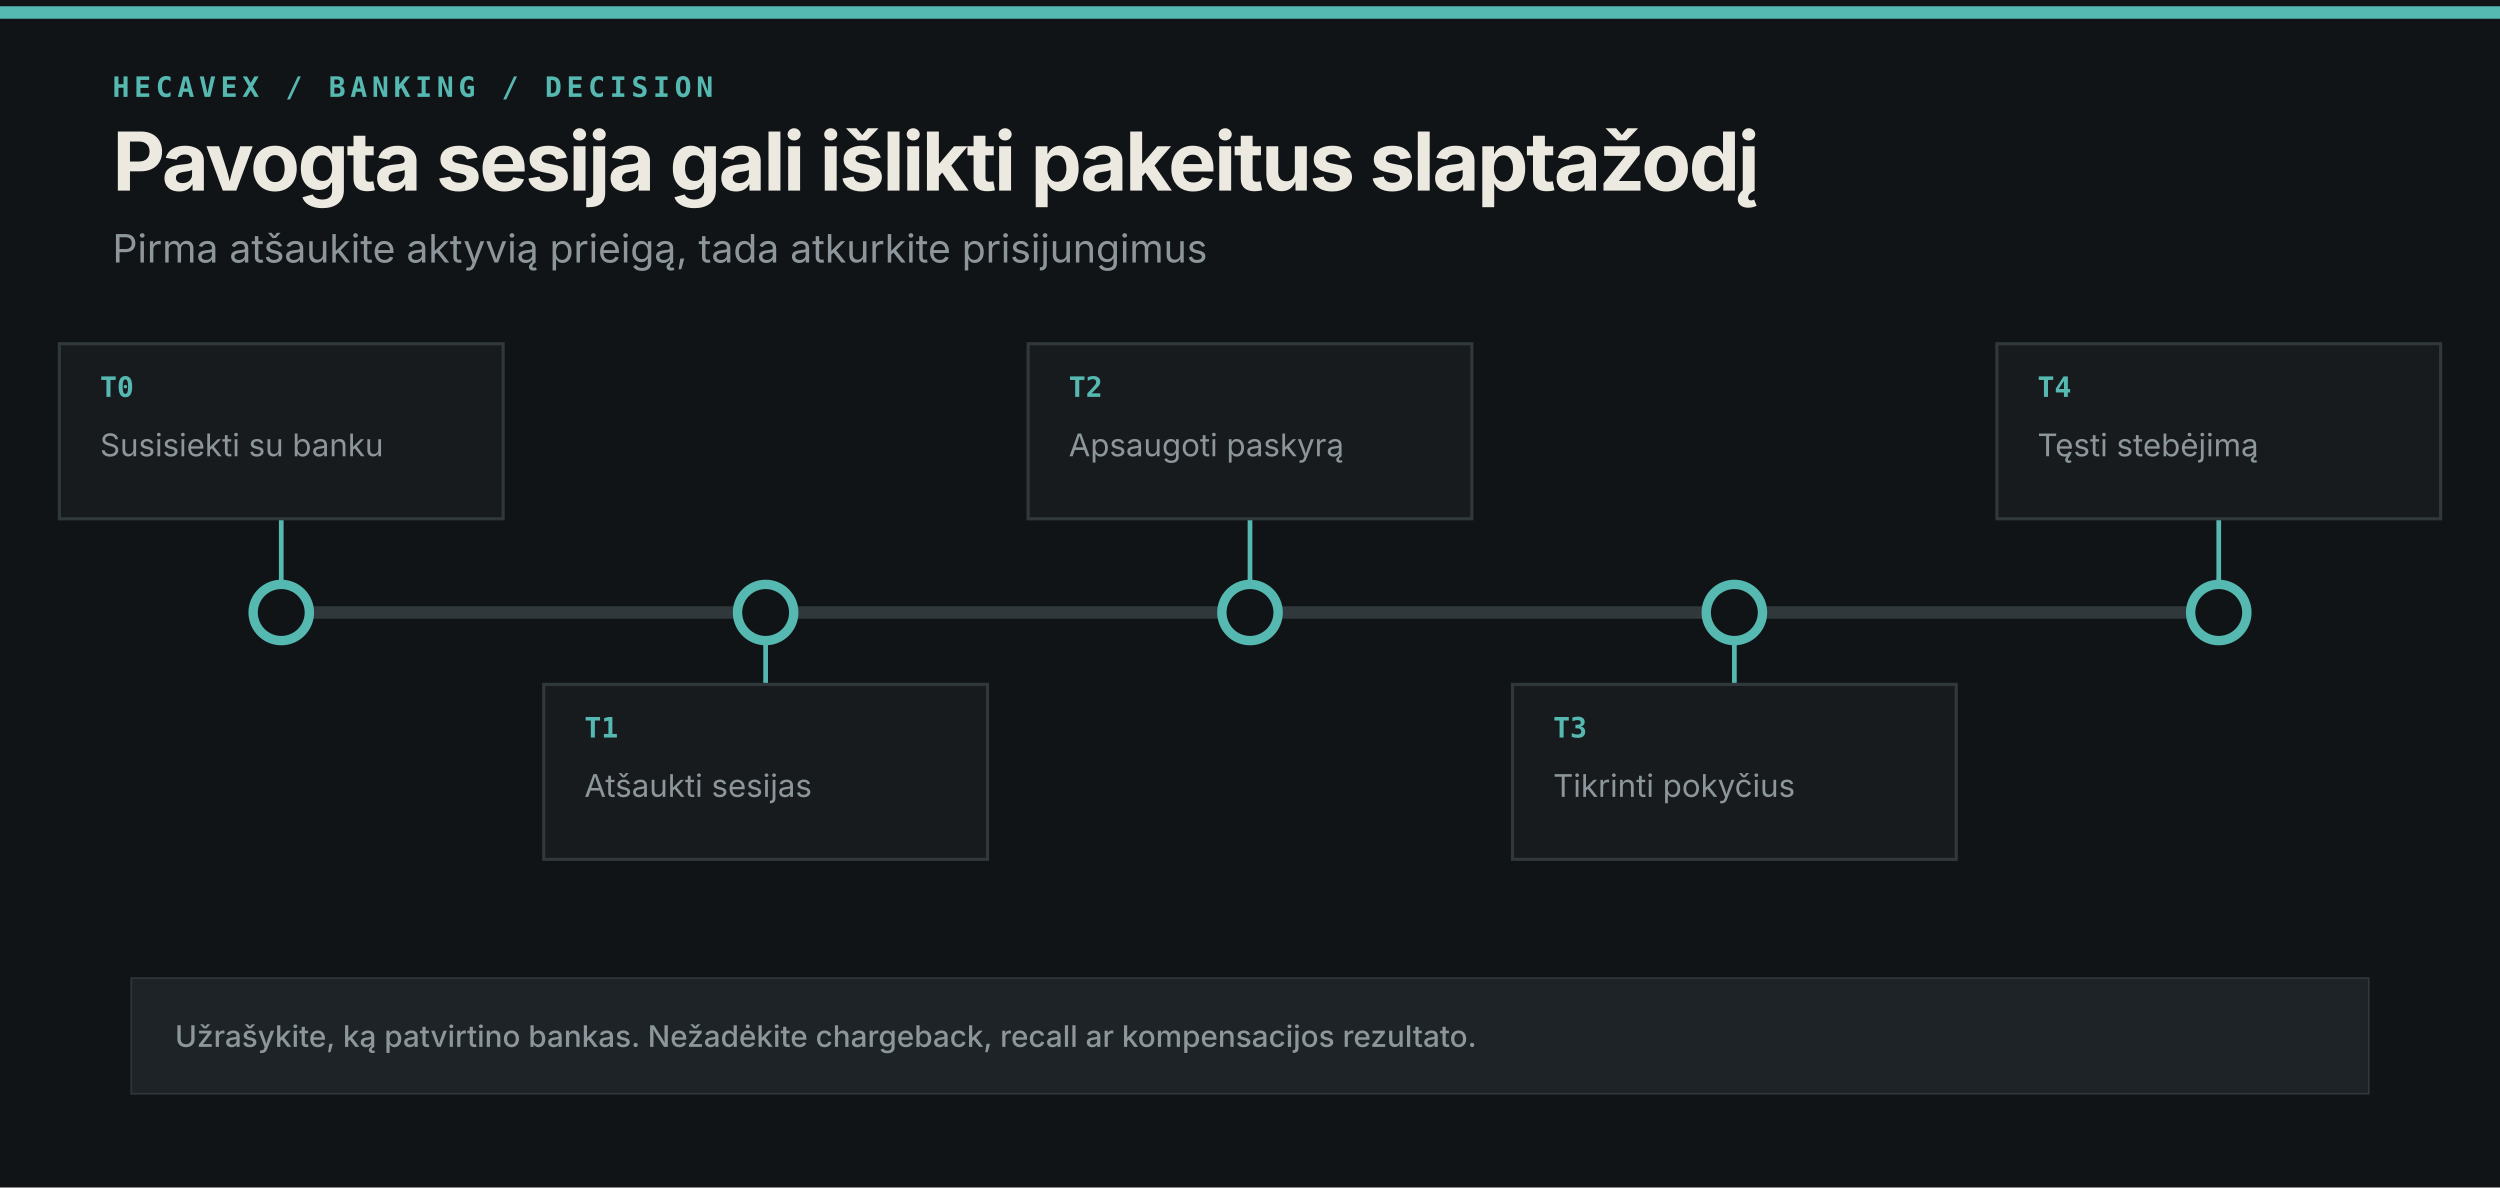
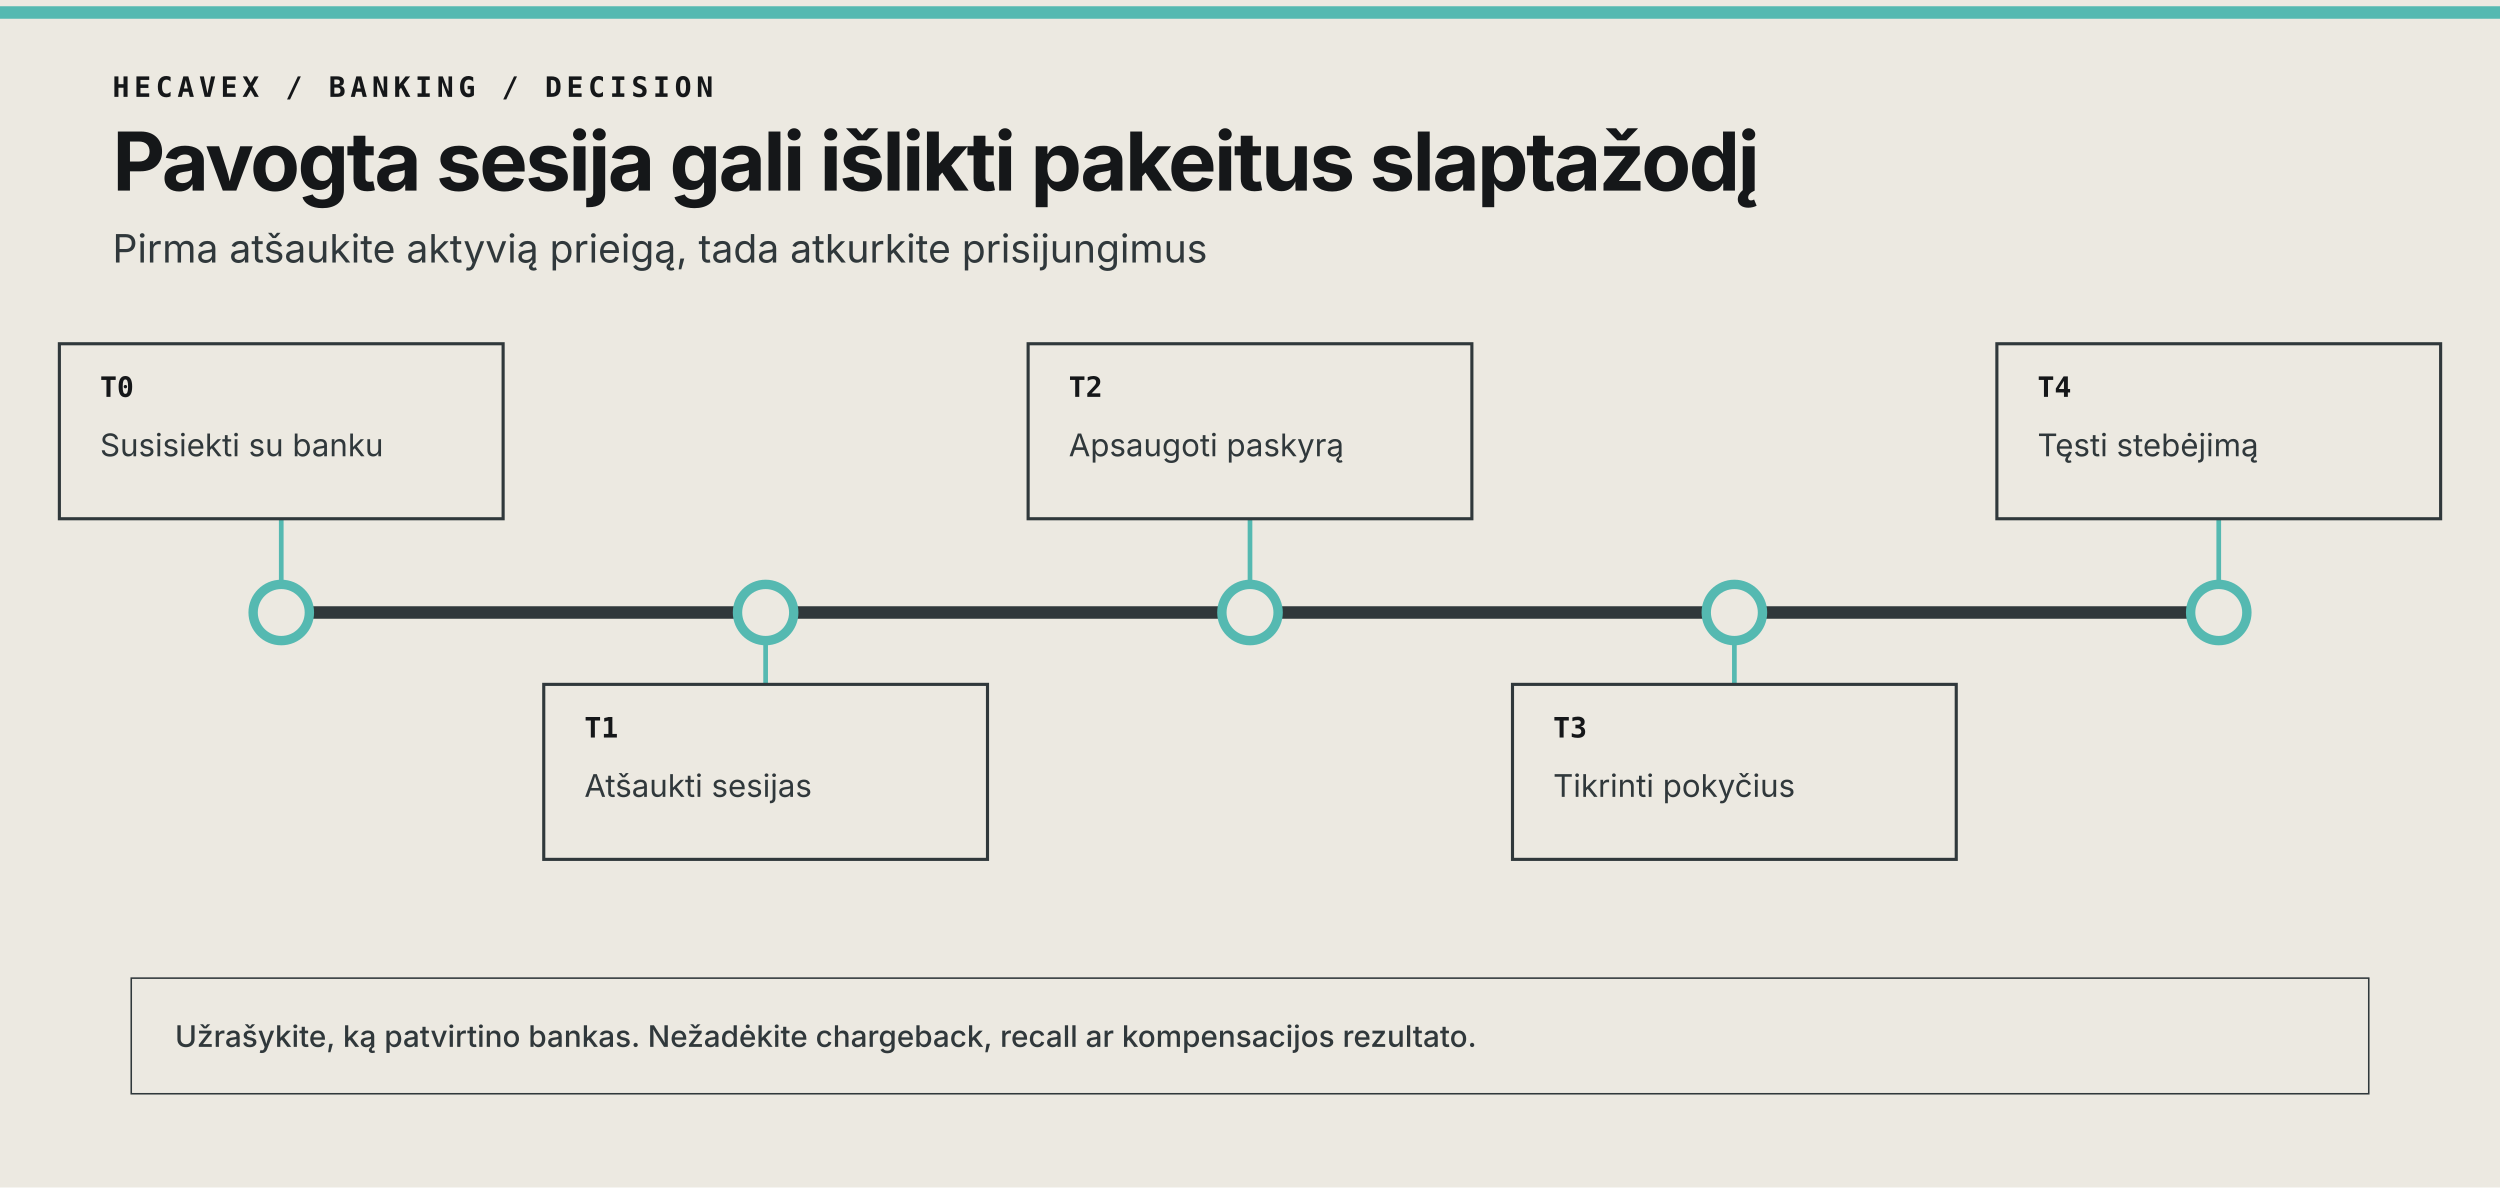
<svg xmlns="http://www.w3.org/2000/svg" width="1600" height="760" viewBox="0 0 1600 760" role="img" aria-labelledby="title desc">
  <defs>
    <marker id="arrow" viewBox="0 0 12 12" refX="10" refY="6" markerWidth="10" markerHeight="10" orient="auto">
      <path d="M0 0 12 6 0 12Z" fill="#55b9b1" />
    </marker>
    <style>
      .sans{font-family:Inter,Arial,sans-serif}.mono{font-family:'IBM Plex Mono',Consolas,monospace}
-       .title{font:700 52px Inter,Arial,sans-serif;fill:#ece9e1;letter-spacing:-1.5px}
-       .subtitle{font:400 25px Inter,Arial,sans-serif;fill:#8d969a}
-       .eyebrow{font:600 18px 'IBM Plex Mono',Consolas,monospace;fill:#55b9b1;letter-spacing:3px}
-       .node-title{font:700 28px Inter,Arial,sans-serif;fill:#ece9e1}
-       .node-copy{font:400 20px Inter,Arial,sans-serif;fill:#8d969a}
-       .node-code{font:600 18px 'IBM Plex Mono',Consolas,monospace;fill:#55b9b1}
-       .note{font:500 19px Inter,Arial,sans-serif;fill:#8d969a}
+       .title{font:700 52px Inter,Arial,sans-serif;fill:#151719;letter-spacing:-1.5px}
+       .subtitle{font:400 25px Inter,Arial,sans-serif;fill:#30383b}
+       .eyebrow{font:600 18px 'IBM Plex Mono',Consolas,monospace;fill:#151719;letter-spacing:3px}
+       .node-title{font:700 28px Inter,Arial,sans-serif;fill:#151719}
+       .node-copy{font:400 20px Inter,Arial,sans-serif;fill:#30383b}
+       .node-code{font:600 18px 'IBM Plex Mono',Consolas,monospace;fill:#151719}
+       .note{font:500 19px Inter,Arial,sans-serif;fill:#30383b}
    </style>
  </defs>
-   <rect width="1600" height="760" fill="#111416" />
+   <rect width="1600" height="760" fill="#ece9e1" />
  <path d="M0 8H1600" stroke="#55b9b1" stroke-width="8" />
  <text x="72" y="62" class="eyebrow">HECAVEX / BANKING / DECISION</text>
  <text x="72" y="122" class="title" text-anchor="start">
    <tspan x="72" dy="0">Pavogta sesija gali išlikti pakeitus slaptažodį</tspan>
  </text>
  <text x="72" y="168" class="subtitle" text-anchor="start">
    <tspan x="72" dy="0">Pirma atšaukite aktyvią prieigą, tada atkurkite prisijungimus</tspan>
  </text>
  <path d="M180 392H1420" stroke="#30383b" stroke-width="8" />
  <g>
-     <circle cx="180" cy="392" r="18" fill="#111416" stroke="#55b9b1" stroke-width="6" />
+     <circle cx="180" cy="392" r="18" fill="#ece9e1" stroke="#55b9b1" stroke-width="6" />
    <path d="M180 374V332" stroke="#55b9b1" stroke-width="3" />
-     <rect x="38" y="220" width="284" height="112" fill="#171b1d" stroke="#30383b" stroke-width="2" />
+     <rect x="38" y="220" width="284" height="112" fill="#ece9e1" stroke="#30383b" stroke-width="2" />
    <text x="64" y="254" class="node-code">T0</text>
    <text x="64" y="292" class="node-copy" text-anchor="start">
      <tspan x="64" dy="0">Susisiekti su banku</tspan>
    </text>
  </g>
  <g>
-     <circle cx="490" cy="392" r="18" fill="#111416" stroke="#55b9b1" stroke-width="6" />
+     <circle cx="490" cy="392" r="18" fill="#ece9e1" stroke="#55b9b1" stroke-width="6" />
    <path d="M490 410V438" stroke="#55b9b1" stroke-width="3" />
-     <rect x="348" y="438" width="284" height="112" fill="#171b1d" stroke="#30383b" stroke-width="2" />
+     <rect x="348" y="438" width="284" height="112" fill="#ece9e1" stroke="#30383b" stroke-width="2" />
    <text x="374" y="472" class="node-code">T1</text>
    <text x="374" y="510" class="node-copy" text-anchor="start">
      <tspan x="374" dy="0">Atšaukti sesijas</tspan>
    </text>
  </g>
  <g>
-     <circle cx="800" cy="392" r="18" fill="#111416" stroke="#55b9b1" stroke-width="6" />
+     <circle cx="800" cy="392" r="18" fill="#ece9e1" stroke="#55b9b1" stroke-width="6" />
    <path d="M800 374V332" stroke="#55b9b1" stroke-width="3" />
-     <rect x="658" y="220" width="284" height="112" fill="#171b1d" stroke="#30383b" stroke-width="2" />
+     <rect x="658" y="220" width="284" height="112" fill="#ece9e1" stroke="#30383b" stroke-width="2" />
    <text x="684" y="254" class="node-code">T2</text>
    <text x="684" y="292" class="node-copy" text-anchor="start">
      <tspan x="684" dy="0">Apsaugoti paskyrą</tspan>
    </text>
  </g>
  <g>
-     <circle cx="1110" cy="392" r="18" fill="#111416" stroke="#55b9b1" stroke-width="6" />
+     <circle cx="1110" cy="392" r="18" fill="#ece9e1" stroke="#55b9b1" stroke-width="6" />
    <path d="M1110 410V438" stroke="#55b9b1" stroke-width="3" />
-     <rect x="968" y="438" width="284" height="112" fill="#171b1d" stroke="#30383b" stroke-width="2" />
+     <rect x="968" y="438" width="284" height="112" fill="#ece9e1" stroke="#30383b" stroke-width="2" />
    <text x="994" y="472" class="node-code">T3</text>
    <text x="994" y="510" class="node-copy" text-anchor="start">
      <tspan x="994" dy="0">Tikrinti pokyčius</tspan>
    </text>
  </g>
  <g>
-     <circle cx="1420" cy="392" r="18" fill="#111416" stroke="#55b9b1" stroke-width="6" />
+     <circle cx="1420" cy="392" r="18" fill="#ece9e1" stroke="#55b9b1" stroke-width="6" />
    <path d="M1420 374V332" stroke="#55b9b1" stroke-width="3" />
-     <rect x="1278" y="220" width="284" height="112" fill="#171b1d" stroke="#30383b" stroke-width="2" />
+     <rect x="1278" y="220" width="284" height="112" fill="#ece9e1" stroke="#30383b" stroke-width="2" />
    <text x="1304" y="254" class="node-code">T4</text>
    <text x="1304" y="292" class="node-copy" text-anchor="start">
      <tspan x="1304" dy="0">Tęsti stebėjimą</tspan>
    </text>
  </g>
-   <rect x="84" y="626" width="1432" height="74" fill="#1d2326" stroke="#30383b" />
+   <rect x="84" y="626" width="1432" height="74" fill="#ece9e1" stroke="#30383b" />
  <text x="112" y="670" class="note" text-anchor="start">
    <tspan x="112" dy="0">Užrašykite, ką patvirtino bankas. Nežadėkite chargeback, recall ar kompensacijos rezultato.</tspan>
  </text>
</svg>
